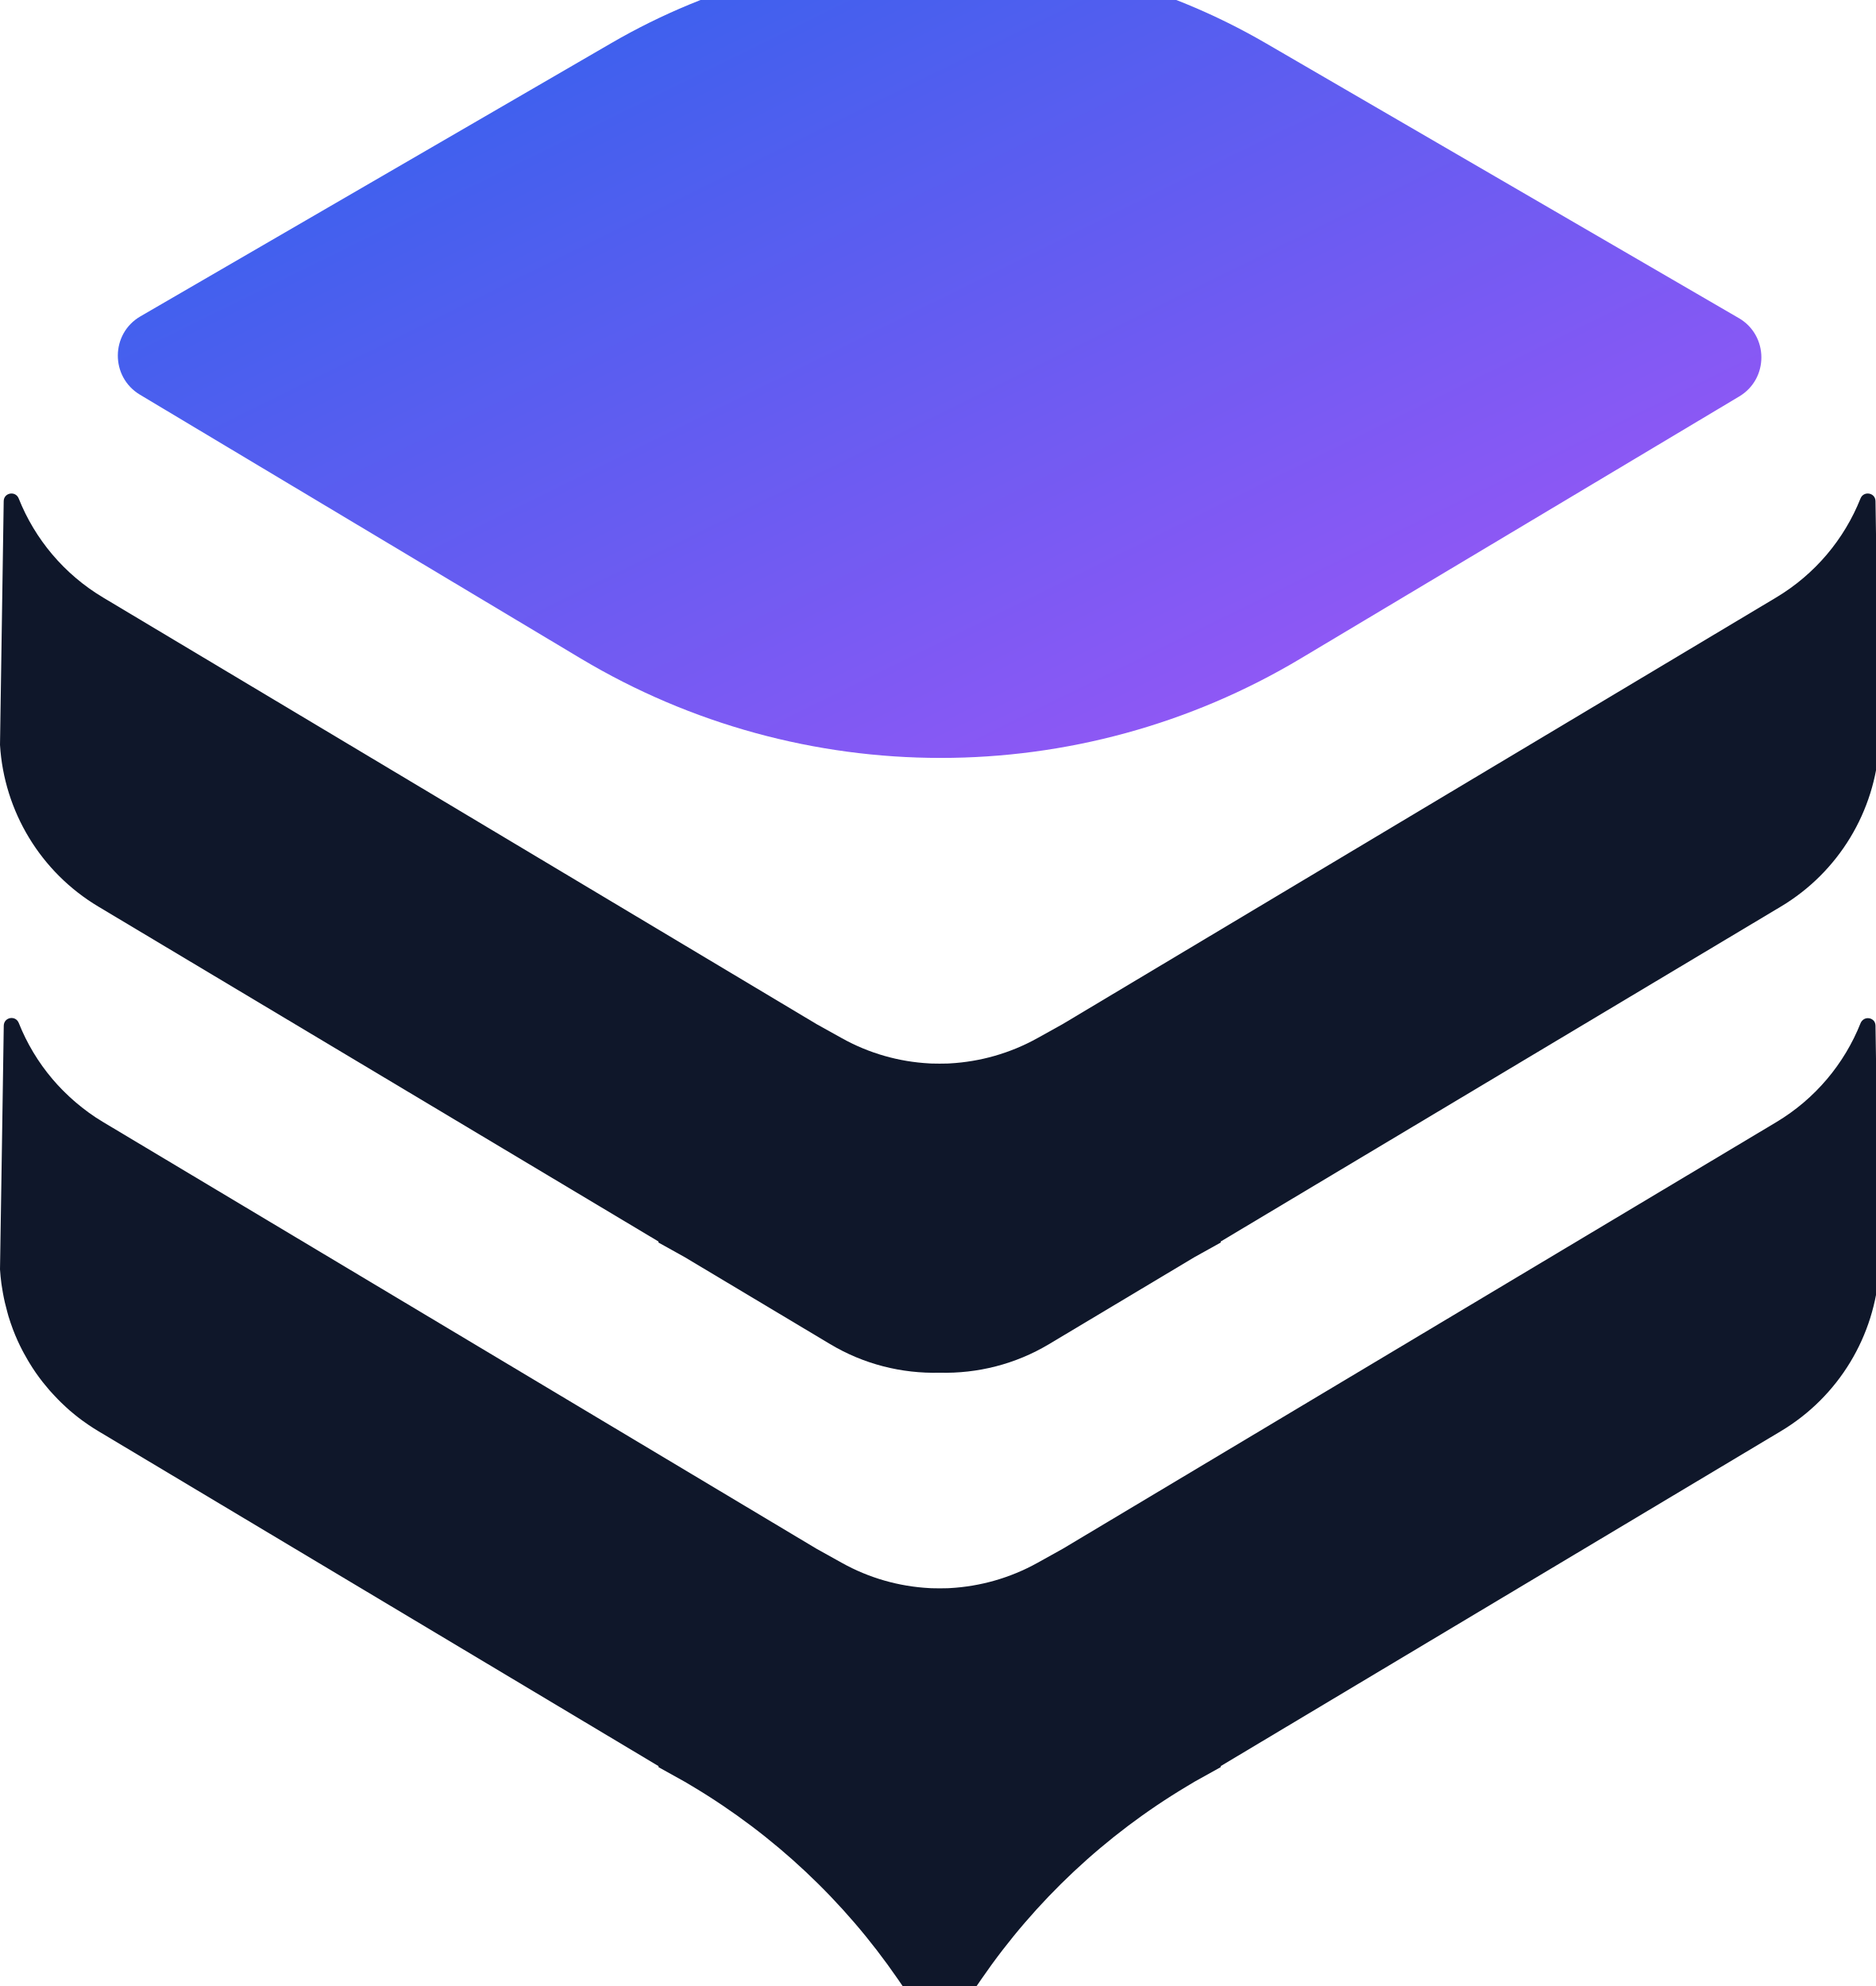
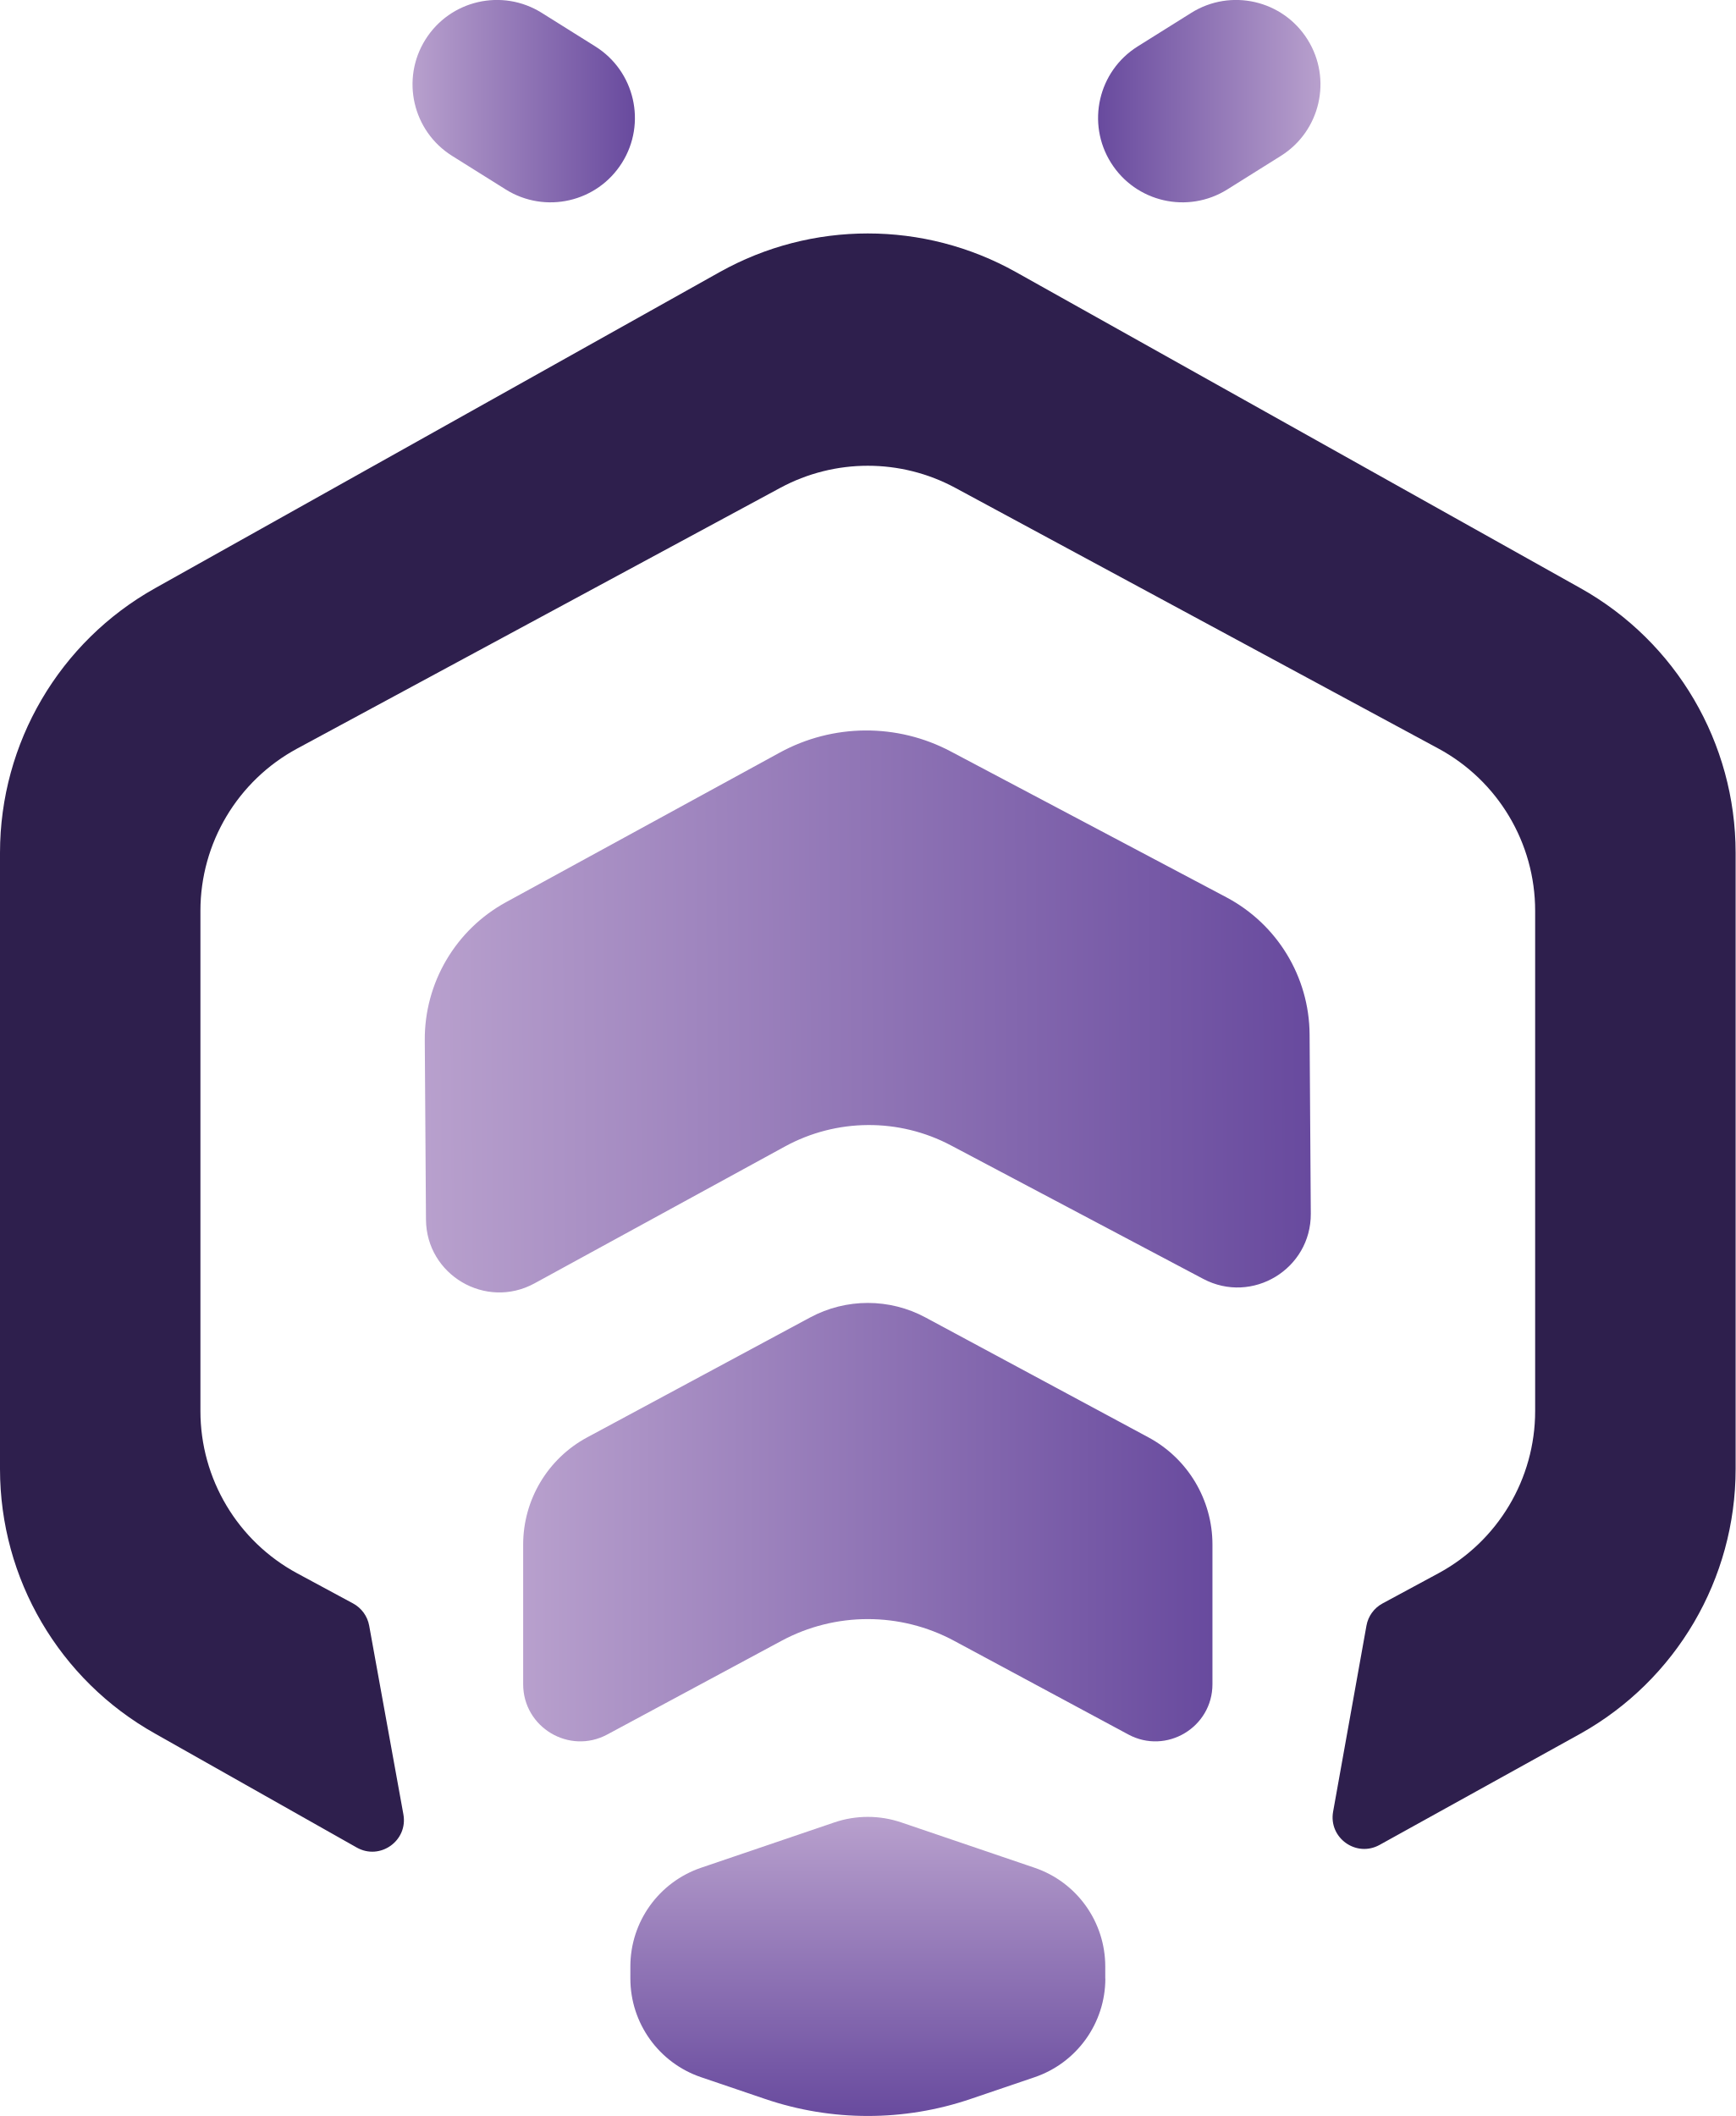
- <svg xmlns="http://www.w3.org/2000/svg" viewBox="0 50 324 343" fill="none">
+ <svg xmlns="http://www.w3.org/2000/svg" xmlns:xlink="http://www.w3.org/1999/xlink" id="Layer_2" data-name="Layer 2" viewBox="0 0 376.44 458.95">
  <defs>
-     <linearGradient id="hm-head" x1="0" y1="0" x2="1" y2="1">
-       <stop offset="0%" stop-color="#2563eb" />
-       <stop offset="100%" stop-color="#a855f7" />
+     <style>
+       .cls-1 { fill: url(#bh-l-2); }
+       .cls-2 { fill: #2e1f4d; }
+       .cls-3 { fill: url(#bh-l-4); }
+       .cls-4 { fill: url(#bh-l-3); }
+       .cls-5 { fill: url(#bh-l-5); }
+       .cls-6 { fill: url(#bh-l-1); }
+     </style>
+     <linearGradient id="bh-l-1" x1="90.94" y1="261.83" x2="155.8" y2="261.83" gradientTransform="translate(450.05 303.14) rotate(90)" gradientUnits="userSpaceOnUse">
+       <stop offset="0" stop-color="#b8a0cd" />
+       <stop offset="1" stop-color="#684a9e" />
    </linearGradient>
+     <linearGradient id="bh-l-2" x1="113.47" y1="330.15" x2="262.97" y2="330.15" gradientTransform="matrix(1,0,0,1,0,0)" xlink:href="#bh-l-1" />
+     <linearGradient id="bh-l-3" x1="92" y1="219.11" x2="283.91" y2="219.11" gradientTransform="translate(-1.38 1.28) rotate(-.39)" xlink:href="#bh-l-1" />
+     <linearGradient id="bh-l-4" x1="89.48" y1="21.95" x2="137.72" y2="21.95" gradientTransform="matrix(1,0,0,1,0,0)" xlink:href="#bh-l-1" />
+     <linearGradient id="bh-l-5" x1="136.24" y1="21.95" x2="184.48" y2="21.95" gradientTransform="translate(422.63) rotate(-180) scale(1 -1)" xlink:href="#bh-l-1" />
  </defs>
-   <path fill="#0f172a" d="M323.98,136.55c-.02-1.47-2.04-1.83-2.59-.46-2.8,7.03-7.85,13.08-14.55,17.09l-123.27,73.69-4.35,2.42c-4.73,2.63-9.91,4.08-15.13,4.37-.13,0-.25.01-.38.02-.47.02-.93.02-1.4.02-.47,0-.93,0-1.4-.02-.13,0-.25-.01-.38-.02-5.23-.28-10.41-1.73-15.13-4.37l-4.35-2.42L17.78,153.18c-6.7-4.01-11.75-10.06-14.55-17.09-.55-1.37-2.57-1.01-2.59.46l-.64,42.1c.7,11.48,7.01,21.96,16.98,27.92l96.77,57.85v.18l4.53,2.52,25.12,15.02c5.81,3.48,12.37,5.11,18.91,4.94,6.54.17,13.1-1.46,18.91-4.94l25.12-15.02,4.53-2.52v-.18l96.77-57.85c9.97-5.96,16.28-16.44,16.98-27.92l-.64-42.1Z" />
-   <path fill="#0f172a" d="M323.98,227.14c0-.17-.04-.31-.08-.45-.01-.03-.02-.06-.03-.08-.05-.13-.12-.24-.21-.34-.01-.02-.03-.03-.05-.04-.08-.08-.18-.16-.28-.21-.02-.01-.03-.02-.05-.03-.11-.06-.23-.1-.36-.12-.03,0-.05,0-.08-.01-.13-.02-.26-.03-.39,0-.13.02-.26.06-.38.12-.04.02-.07.04-.1.06-.09.05-.17.11-.24.19-.03.03-.06.06-.09.09-.1.11-.18.24-.24.39-2.8,7.03-7.85,13.08-14.55,17.09l-123.27,73.69s0,0,0,0l-4.35,2.42c-4.73,2.63-9.91,4.08-15.13,4.37-.13,0-.25.01-.38.02-.47.02-.93.02-1.4.02-.47,0-.93,0-1.4-.02-.13,0-.25-.01-.38-.02-5.23-.28-10.41-1.73-15.13-4.37l-4.35-2.42L17.78,243.77c-.84-.5-1.65-1.03-2.43-1.6-.71-.51-1.38-1.05-2.05-1.6-.2-.16-.39-.33-.58-.5-.48-.42-.95-.85-1.4-1.3-.18-.18-.36-.35-.54-.53-.6-.61-1.18-1.24-1.73-1.89-2.45-2.89-4.41-6.16-5.81-9.68-.14-.34-.37-.58-.63-.71-.13-.07-.28-.11-.42-.13h0c-.29-.04-.59.01-.85.15-.13.07-.25.16-.35.27-.2.22-.33.52-.34.88l-.32,21.05L0,269.24c.05.82.14,1.63.24,2.44.03.25.08.5.12.76.09.56.18,1.12.3,1.68.06.28.12.56.18.83.13.55.27,1.1.42,1.64.07.24.13.49.2.73.24.77.49,1.53.78,2.29.25.66.52,1.31.81,1.95.26.58.54,1.14.83,1.7.09.17.18.33.27.5.22.41.45.82.69,1.22.1.16.19.32.29.48.33.54.67,1.07,1.03,1.59.38.54.77,1.08,1.18,1.6.13.17.27.33.41.5.28.35.57.69.86,1.03.17.19.34.38.52.57.28.3.56.61.85.9.19.19.38.38.57.57.29.28.59.56.89.84.2.18.4.36.6.54.32.27.64.54.96.8.2.16.4.33.61.48.36.28.73.55,1.11.81.18.13.36.26.54.38.56.38,1.13.75,1.72,1.1l96.77,57.85v.18l4.53,2.52,1.35.8c14.07,8.41,26.15,19.75,35.44,33.25l3.65,5.31c1.73,2.52,5.45,2.52,7.18,0l3.65-5.3c9.29-13.5,21.38-24.84,35.44-33.25l1.35-.81,4.53-2.52v-.18l96.77-57.85c9.97-5.96,16.28-16.44,16.98-27.92l-.64-42.1Z" />
-   <path fill="url(#hm-head)" d="M300.35,104.93l-81.66-47.45c-34.96-20.31-78.12-20.33-113.08-.04L24.27,104.63c-5.18,3-5.23,10.46-.09,13.54l76.11,45.54c38.29,22.91,86.06,22.92,124.36.04l75.79-45.28c5.14-3.07,5.09-10.53-.08-13.54Z" />
+   <g id="Layer_1-2" data-name="Layer 1">
+     <path class="cls-6" d="M239.72,429.12v-2.6c0-9.69-6.17-18.31-15.35-21.42l-28.87-9.82c-4.72-1.61-9.84-1.61-14.56,0l-28.87,9.82c-9.17,3.12-15.35,11.73-15.35,21.42v2.6c0,9.69,6.17,18.31,15.35,21.42l13.89,4.72c14.44,4.91,30.1,4.91,44.54,0l13.89-4.72c9.17-3.12,15.35-11.73,15.35-21.42Z" />
+     <path class="cls-1" d="M249.07,311.75l-48.34-26c-7.81-4.2-17.21-4.2-25.02,0l-48.34,26c-8.56,4.6-13.9,13.54-13.9,23.26v30.28c0,9.37,10,15.35,18.25,10.91l37.77-20.31c11.69-6.29,25.76-6.29,37.46,0l37.77,20.31c8.25,4.44,18.25-1.54,18.25-10.91v-30.28c0-9.72-5.34-18.66-13.9-23.26Z" />
+     <path class="cls-4" d="M265.99,194.62l-59.79-31.64c-11.61-6.15-25.54-6.05-37.07.25l-59.36,32.44c-10.95,5.98-17.73,17.5-17.64,29.98l.26,38.86c.08,12.03,12.97,19.61,23.53,13.85l54.32-29.69c11.2-6.12,24.73-6.21,36.01-.24l54.71,28.95c10.63,5.63,23.42-2.13,23.34-14.16l-.26-38.86c-.08-12.48-7.02-23.9-18.05-29.74Z" />
+     <path class="cls-2" d="M342.79,127.57l-122.43-68.55c-19.97-11.18-44.31-11.18-64.28,0L33.65,127.57C12.87,139.2,0,161.16,0,184.97v133.65c0,23.81,12.87,45.77,33.65,57.4l43.72,24.7c5.06,2.86,11.16-1.48,10.12-7.2l-7.42-40.93c-.37-2.05-1.66-3.82-3.49-4.81l-12.11-6.53c-12.94-6.98-21-20.5-21-35.2v-108.5c0-14.7,8.07-28.22,21-35.2l104.75-56.53c11.86-6.4,26.14-6.4,37.99,0l104.75,56.53c12.94,6.98,21,20.5,21,35.2v108.5c0,14.7-8.07,28.22-21,35.2l-12.1,6.53c-1.84.99-3.13,2.77-3.49,4.83l-7.23,40.33c-1.02,5.69,5.02,10.01,10.08,7.21l43.57-24.13c20.78-11.63,33.65-33.59,33.65-57.4v-133.65c0-23.81-12.87-45.77-33.65-57.4Z" />
+     <path class="cls-3" d="M98.06,33.81l11.62,7.28c8.57,5.37,19.86,2.78,25.23-5.79h0c5.37-8.56,2.78-19.86-5.79-25.23l-11.62-7.28c-8.57-5.37-19.86-2.78-25.23,5.79h0c-5.37,8.56-2.78,19.86,5.79,25.23Z" />
+     <path class="cls-5" d="M277.81,33.81l-11.62,7.28c-8.57,5.37-19.86,2.78-25.23-5.79h0c-5.37-8.56-2.78-19.86,5.79-25.23l11.62-7.28c8.57-5.37,19.86-2.78,25.23,5.79h0c5.37,8.56,2.78,19.86-5.79,25.23Z" />
+   </g>
</svg>
